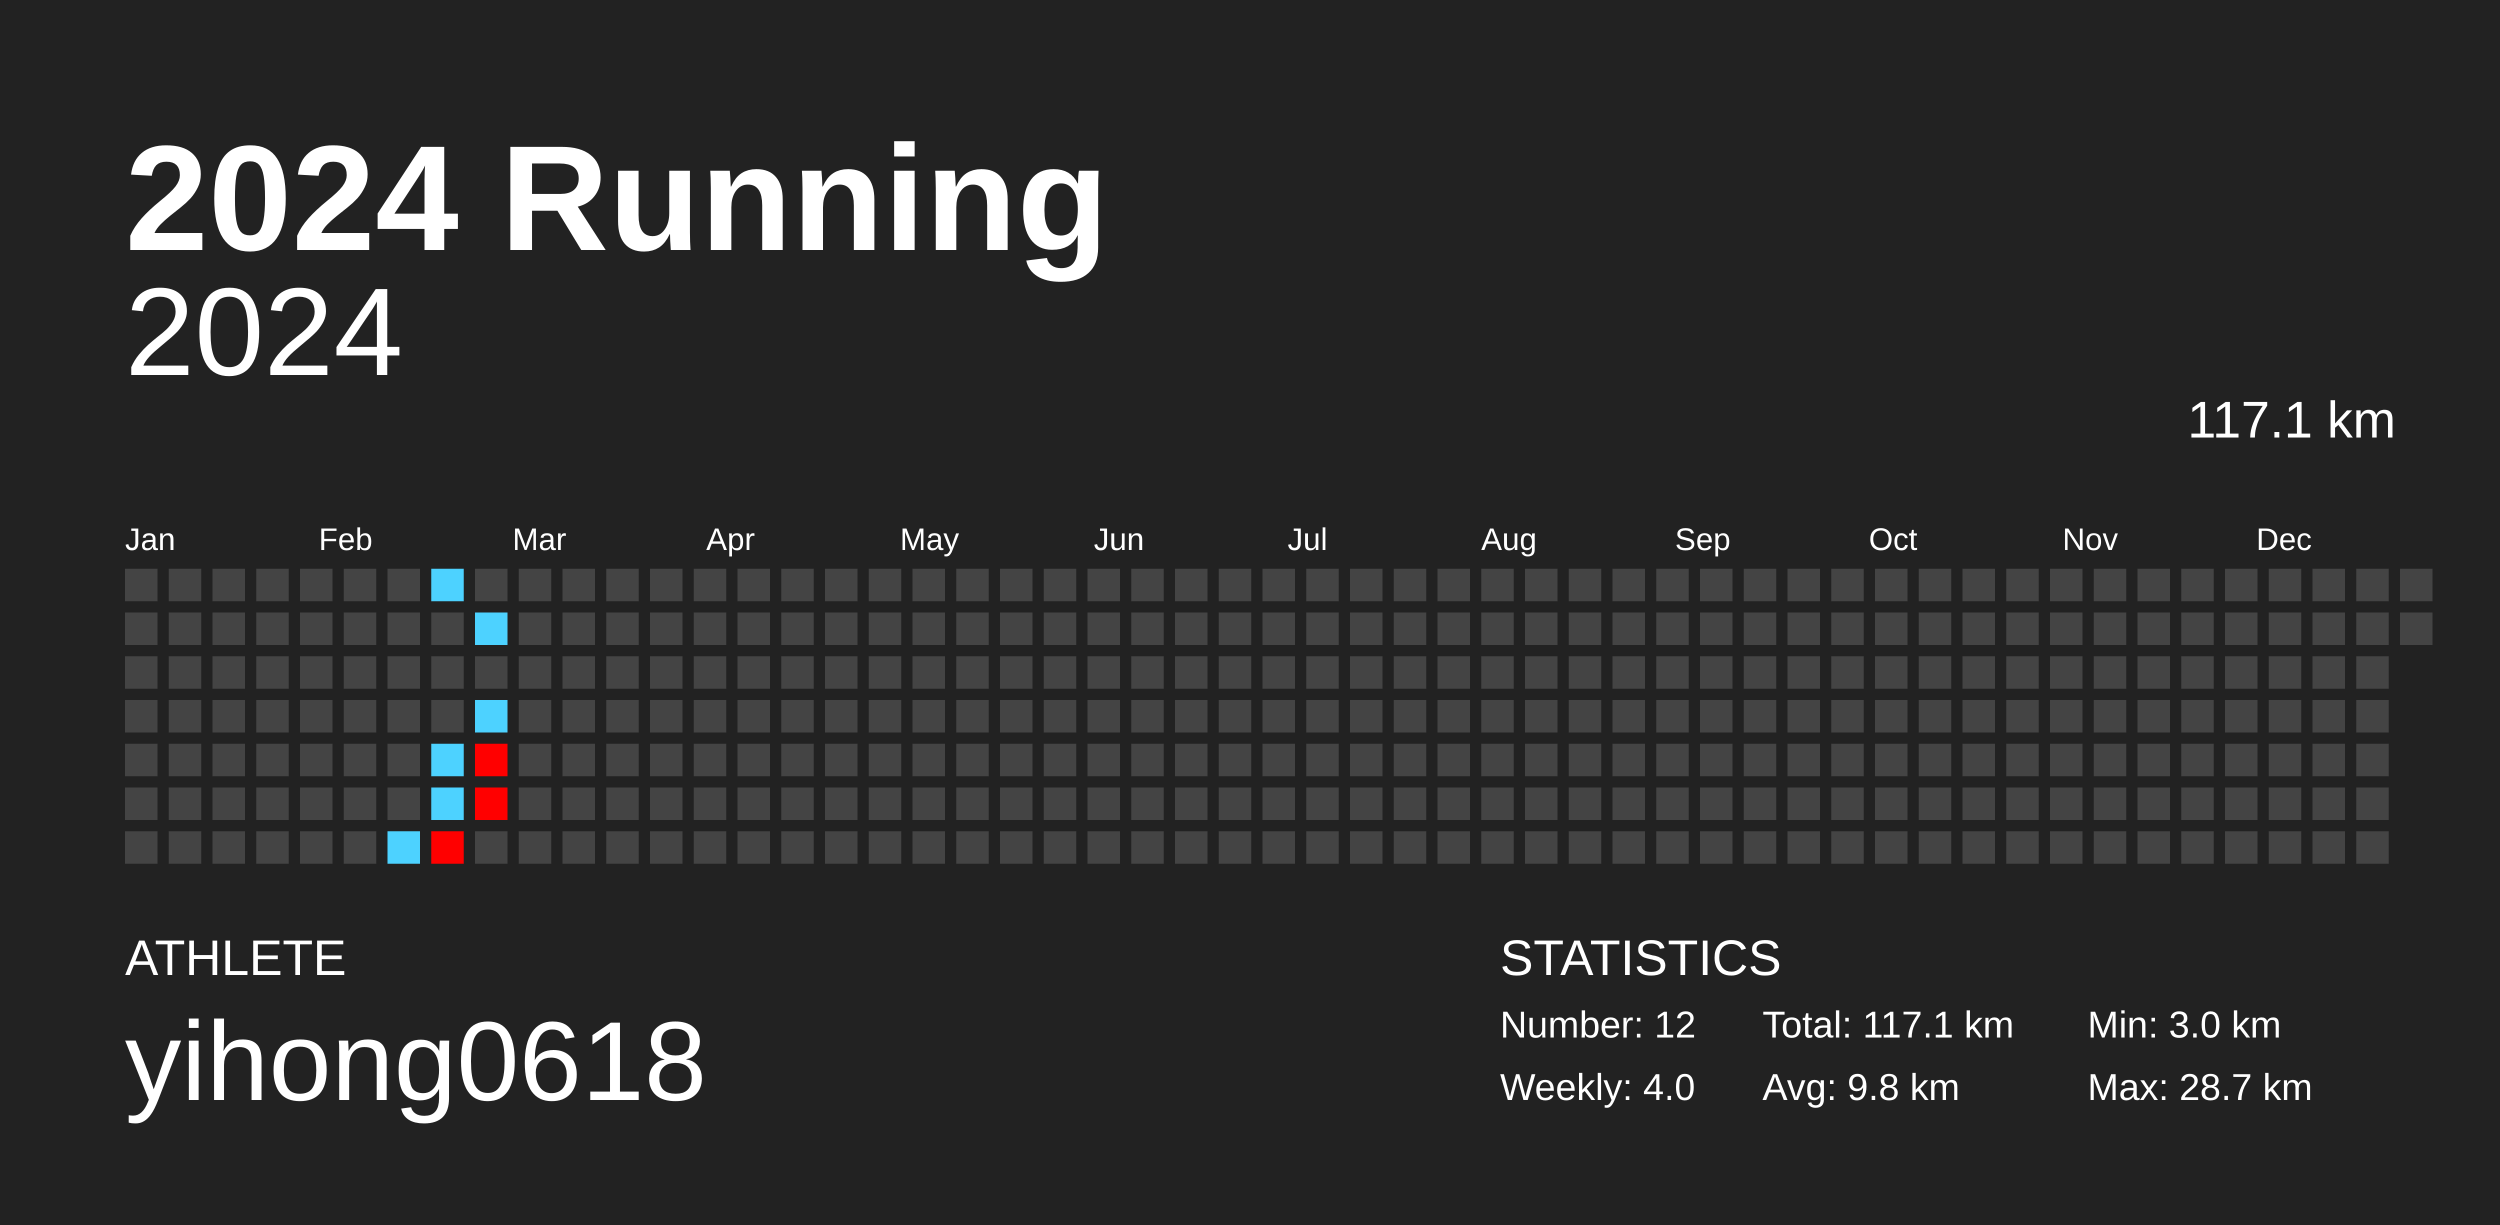
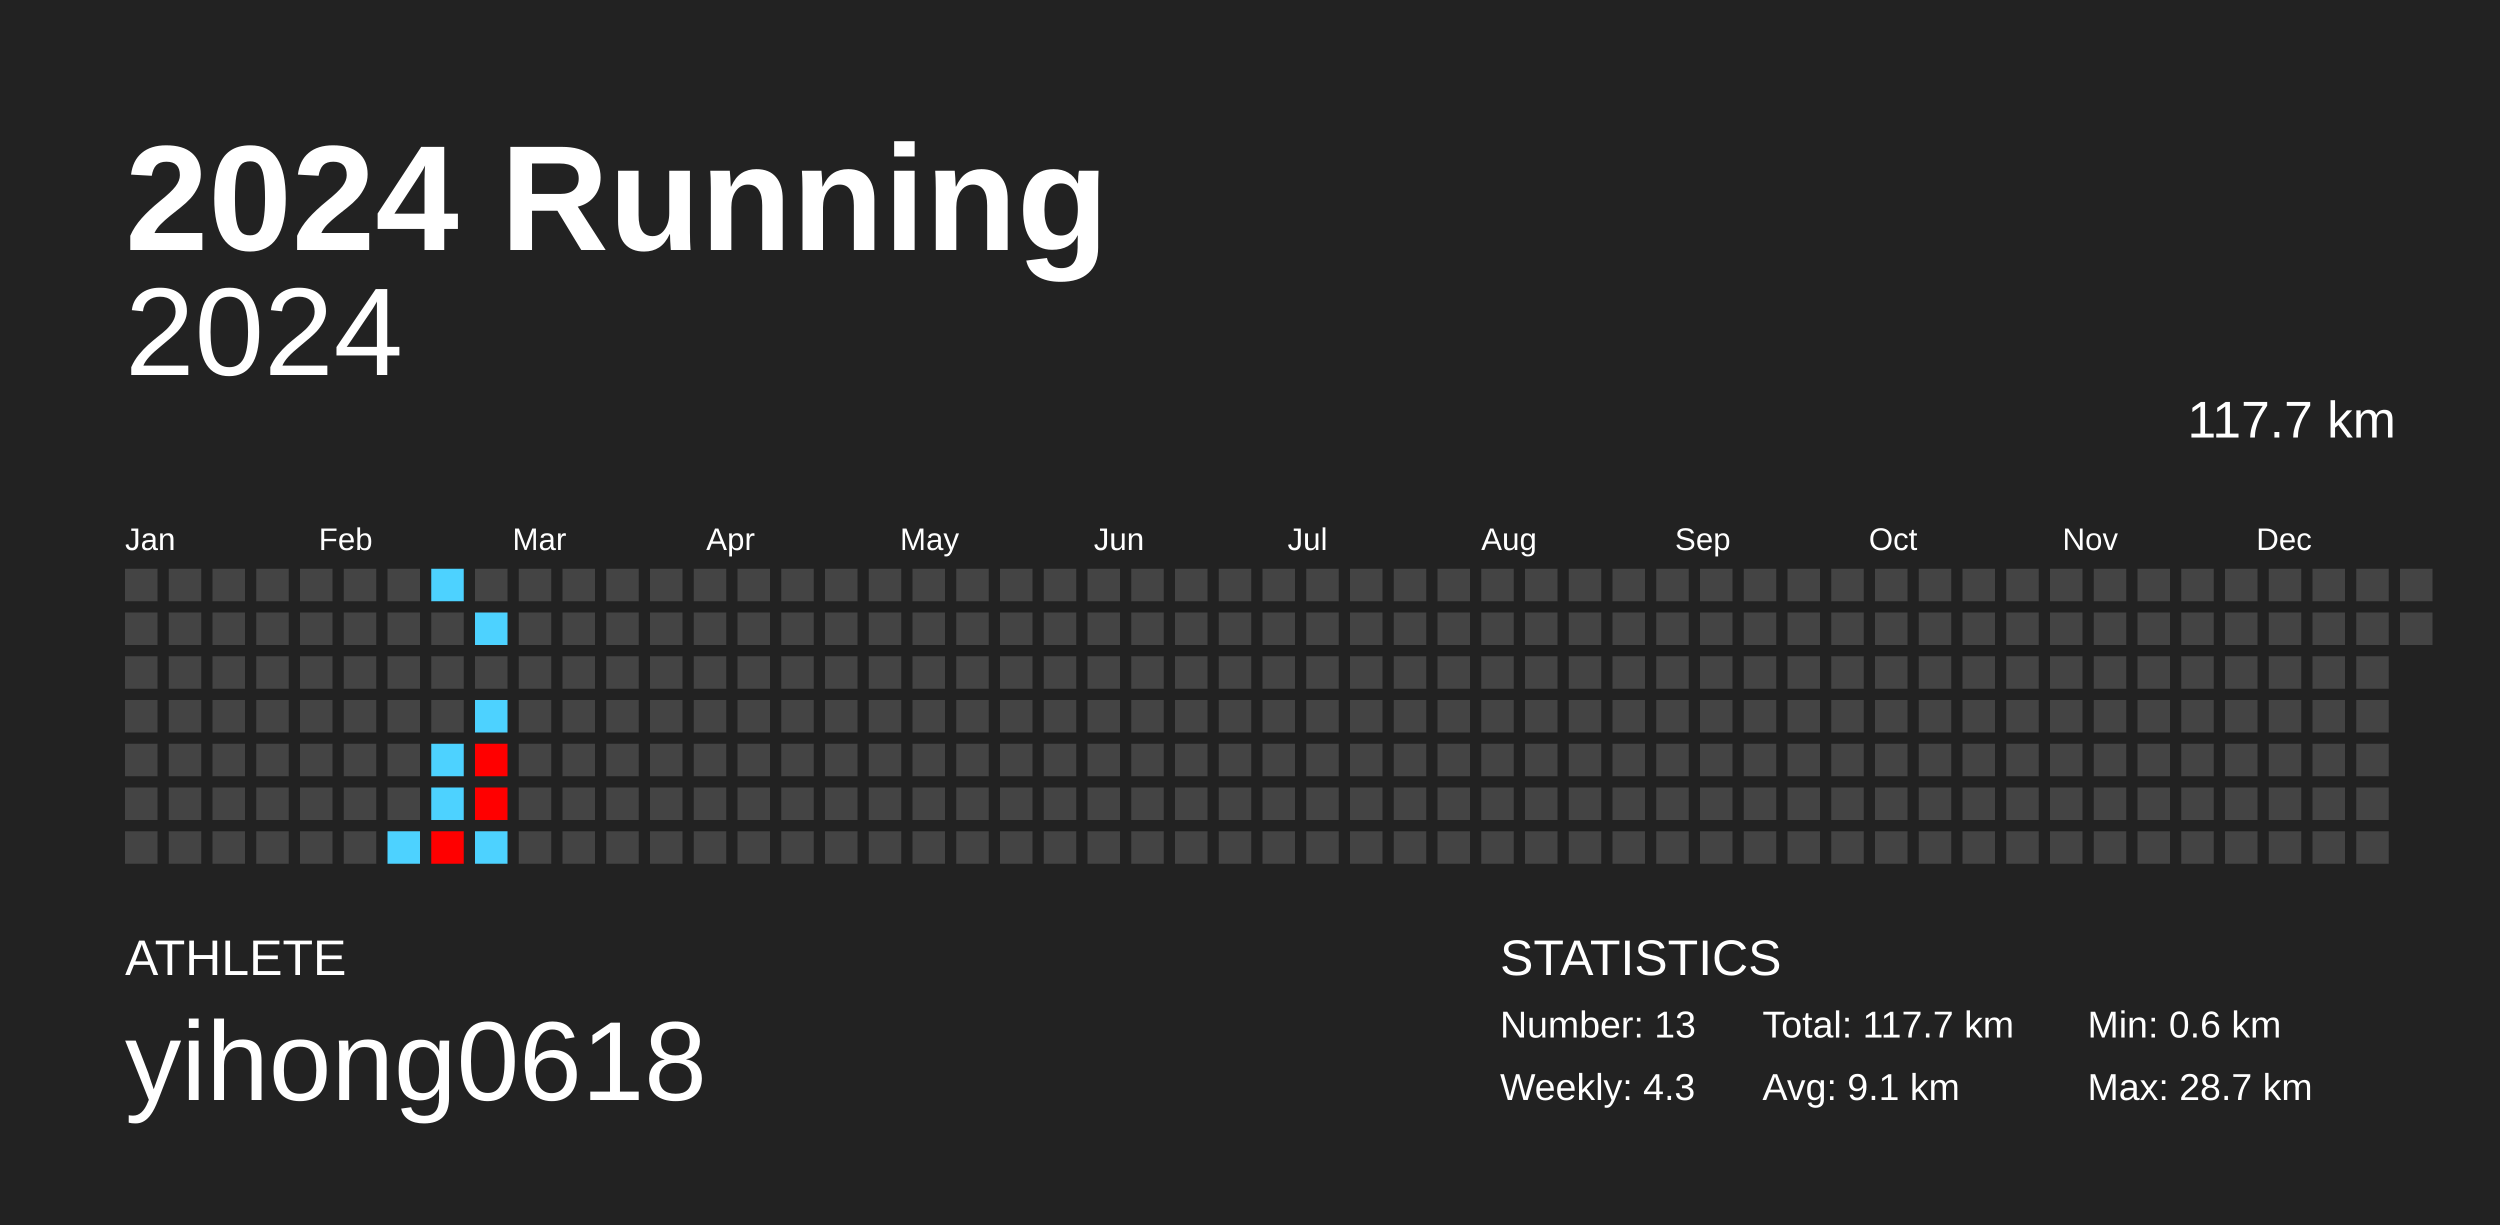
<svg xmlns="http://www.w3.org/2000/svg" baseProfile="full" height="98mm" version="1.1" viewBox="0,0,200,98" width="200mm">
  <defs />
  <rect fill="#222222" height="98" width="200" x="0" y="0" />
  <text fill="#FFFFFF" style="font-size:12px; font-family:Arial; font-weight:bold;" x="10" y="20">2024 Running</text>
  <text fill="#FFFFFF" style="font-size:4px; font-family:Arial" x="10" y="78">ATHLETE</text>
  <text fill="#FFFFFF" style="font-size:9px; font-family:Arial" x="10" y="88">yihong0618</text>
  <text fill="#FFFFFF" style="font-size:4px; font-family:Arial" x="120" y="78">STATISTICS</text>
-   <text fill="#FFFFFF" style="font-size:3px; font-family:Arial" x="120" y="83">Number: 12</text>
-   <text fill="#FFFFFF" style="font-size:3px; font-family:Arial" x="120" y="88">Weekly: 4.0</text>
-   <text fill="#FFFFFF" style="font-size:3px; font-family:Arial" x="141" y="83">Total: 117.1 km</text>
-   <text fill="#FFFFFF" style="font-size:3px; font-family:Arial" x="141" y="88">Avg: 9.8 km</text>
-   <text fill="#FFFFFF" style="font-size:3px; font-family:Arial" x="167" y="83">Min: 3.0 km</text>
+   <text fill="#FFFFFF" style="font-size:3px; font-family:Arial" x="120" y="83">Number: 13</text>
+   <text fill="#FFFFFF" style="font-size:3px; font-family:Arial" x="120" y="88">Weekly: 4.3</text>
+   <text fill="#FFFFFF" style="font-size:3px; font-family:Arial" x="141" y="83">Total: 117.7 km</text>
+   <text fill="#FFFFFF" style="font-size:3px; font-family:Arial" x="141" y="88">Avg: 9.1 km</text>
+   <text fill="#FFFFFF" style="font-size:3px; font-family:Arial" x="167" y="83">Min: 0.6 km</text>
  <text fill="#FFFFFF" style="font-size:3px; font-family:Arial" x="167" y="88">Max: 28.7 km</text>
  <text alignment-baseline="hanging" fill="#FFFFFF" style="font-size:10.0px; font-family:Arial;" x="10" y="30">2024</text>
-   <text alignment-baseline="hanging" fill="#FFFFFF" style="font-size:4.125px; font-family:Arial;" x="175" y="35">117.1 km</text>
+   <text alignment-baseline="hanging" fill="#FFFFFF" style="font-size:4.125px; font-family:Arial;" x="175" y="35">117.7 km</text>
  <text fill="#FFFFFF" style="font-size:2.5px; font-family:Arial" x="10.0" y="44">Jan</text>
  <text fill="#FFFFFF" style="font-size:2.5px; font-family:Arial" x="25.5" y="44">Feb</text>
  <text fill="#FFFFFF" style="font-size:2.5px; font-family:Arial" x="41.0" y="44">Mar</text>
  <text fill="#FFFFFF" style="font-size:2.5px; font-family:Arial" x="56.5" y="44">Apr</text>
  <text fill="#FFFFFF" style="font-size:2.5px; font-family:Arial" x="72.0" y="44">May</text>
  <text fill="#FFFFFF" style="font-size:2.5px; font-family:Arial" x="87.5" y="44">Jun</text>
  <text fill="#FFFFFF" style="font-size:2.5px; font-family:Arial" x="103.0" y="44">Jul</text>
  <text fill="#FFFFFF" style="font-size:2.5px; font-family:Arial" x="118.5" y="44">Aug</text>
  <text fill="#FFFFFF" style="font-size:2.5px; font-family:Arial" x="134.0" y="44">Sep</text>
  <text fill="#FFFFFF" style="font-size:2.5px; font-family:Arial" x="149.5" y="44">Oct</text>
  <text fill="#FFFFFF" style="font-size:2.5px; font-family:Arial" x="165.0" y="44">Nov</text>
  <text fill="#FFFFFF" style="font-size:2.5px; font-family:Arial" x="180.5" y="44">Dec</text>
  <rect fill="#444444" height="2.6" width="2.6" x="10.0" y="45.5" />
  <rect fill="#444444" height="2.6" width="2.6" x="10.0" y="49.0" />
  <rect fill="#444444" height="2.6" width="2.6" x="10.0" y="52.5" />
  <rect fill="#444444" height="2.6" width="2.6" x="10.0" y="56.0" />
  <rect fill="#444444" height="2.6" width="2.6" x="10.0" y="59.5" />
  <rect fill="#444444" height="2.6" width="2.6" x="10.0" y="63.0" />
  <rect fill="#444444" height="2.6" width="2.6" x="10.0" y="66.5" />
  <rect fill="#444444" height="2.6" width="2.6" x="13.5" y="45.5" />
  <rect fill="#444444" height="2.6" width="2.6" x="13.5" y="49.0" />
  <rect fill="#444444" height="2.6" width="2.6" x="13.5" y="52.5" />
  <rect fill="#444444" height="2.6" width="2.6" x="13.5" y="56.0" />
  <rect fill="#444444" height="2.6" width="2.6" x="13.5" y="59.5" />
  <rect fill="#444444" height="2.6" width="2.6" x="13.5" y="63.0" />
  <rect fill="#444444" height="2.6" width="2.6" x="13.5" y="66.5" />
  <rect fill="#444444" height="2.6" width="2.6" x="17.0" y="45.5" />
  <rect fill="#444444" height="2.6" width="2.6" x="17.0" y="49.0" />
  <rect fill="#444444" height="2.6" width="2.6" x="17.0" y="52.5" />
  <rect fill="#444444" height="2.6" width="2.6" x="17.0" y="56.0" />
  <rect fill="#444444" height="2.6" width="2.6" x="17.0" y="59.5" />
  <rect fill="#444444" height="2.6" width="2.6" x="17.0" y="63.0" />
  <rect fill="#444444" height="2.6" width="2.6" x="17.0" y="66.5" />
  <rect fill="#444444" height="2.6" width="2.6" x="20.5" y="45.5" />
  <rect fill="#444444" height="2.6" width="2.6" x="20.5" y="49.0" />
  <rect fill="#444444" height="2.6" width="2.6" x="20.5" y="52.5" />
  <rect fill="#444444" height="2.6" width="2.6" x="20.5" y="56.0" />
  <rect fill="#444444" height="2.6" width="2.6" x="20.5" y="59.5" />
  <rect fill="#444444" height="2.6" width="2.6" x="20.5" y="63.0" />
  <rect fill="#444444" height="2.6" width="2.6" x="20.5" y="66.5" />
  <rect fill="#444444" height="2.6" width="2.6" x="24.0" y="45.5" />
  <rect fill="#444444" height="2.6" width="2.6" x="24.0" y="49.0" />
  <rect fill="#444444" height="2.6" width="2.6" x="24.0" y="52.5" />
  <rect fill="#444444" height="2.6" width="2.6" x="24.0" y="56.0" />
  <rect fill="#444444" height="2.6" width="2.6" x="24.0" y="59.5" />
  <rect fill="#444444" height="2.6" width="2.6" x="24.0" y="63.0" />
  <rect fill="#444444" height="2.6" width="2.6" x="24.0" y="66.5" />
  <rect fill="#444444" height="2.6" width="2.6" x="27.5" y="45.5" />
  <rect fill="#444444" height="2.6" width="2.6" x="27.5" y="49.0" />
  <rect fill="#444444" height="2.6" width="2.6" x="27.5" y="52.5" />
  <rect fill="#444444" height="2.6" width="2.6" x="27.5" y="56.0" />
  <rect fill="#444444" height="2.6" width="2.6" x="27.5" y="59.5" />
  <rect fill="#444444" height="2.6" width="2.6" x="27.5" y="63.0" />
  <rect fill="#444444" height="2.6" width="2.6" x="27.5" y="66.5" />
  <rect fill="#444444" height="2.6" width="2.6" x="31.0" y="45.5" />
  <rect fill="#444444" height="2.6" width="2.6" x="31.0" y="49.0" />
  <rect fill="#444444" height="2.6" width="2.6" x="31.0" y="52.5" />
  <rect fill="#444444" height="2.6" width="2.6" x="31.0" y="56.0" />
  <rect fill="#444444" height="2.6" width="2.6" x="31.0" y="59.5" />
  <rect fill="#444444" height="2.6" width="2.6" x="31.0" y="63.0" />
  <rect fill="#4dd2ff" height="2.6" width="2.6" x="31.0" y="66.5" />
  <rect fill="#4dd2ff" height="2.6" width="2.6" x="34.5" y="45.5" />
  <rect fill="#444444" height="2.6" width="2.6" x="34.5" y="49.0" />
  <rect fill="#444444" height="2.6" width="2.6" x="34.5" y="52.5" />
  <rect fill="#444444" height="2.6" width="2.6" x="34.5" y="56.0" />
  <rect fill="#4dd2ff" height="2.6" width="2.6" x="34.5" y="59.5" />
  <rect fill="#4dd2ff" height="2.6" width="2.6" x="34.5" y="63.0" />
  <rect fill="red" height="2.6" width="2.6" x="34.5" y="66.5" />
  <rect fill="#444444" height="2.6" width="2.6" x="38.0" y="45.5" />
  <rect fill="#4dd2ff" height="2.6" width="2.6" x="38.0" y="49.0" />
  <rect fill="#444444" height="2.6" width="2.6" x="38.0" y="52.5" />
  <rect fill="#4dd2ff" height="2.6" width="2.6" x="38.0" y="56.0" />
  <rect fill="red" height="2.6" width="2.6" x="38.0" y="59.5" />
  <rect fill="red" height="2.6" width="2.6" x="38.0" y="63.0" />
-   <rect fill="#444444" height="2.6" width="2.6" x="38.0" y="66.5" />
+   <rect fill="#4dd2ff" height="2.6" width="2.6" x="38.0" y="66.5" />
  <rect fill="#444444" height="2.6" width="2.6" x="41.5" y="45.5" />
  <rect fill="#444444" height="2.6" width="2.6" x="41.5" y="49.0" />
  <rect fill="#444444" height="2.6" width="2.6" x="41.5" y="52.5" />
  <rect fill="#444444" height="2.6" width="2.6" x="41.5" y="56.0" />
  <rect fill="#444444" height="2.6" width="2.6" x="41.5" y="59.5" />
  <rect fill="#444444" height="2.6" width="2.6" x="41.5" y="63.0" />
  <rect fill="#444444" height="2.6" width="2.6" x="41.5" y="66.5" />
  <rect fill="#444444" height="2.6" width="2.6" x="45.0" y="45.5" />
  <rect fill="#444444" height="2.6" width="2.6" x="45.0" y="49.0" />
  <rect fill="#444444" height="2.6" width="2.6" x="45.0" y="52.5" />
  <rect fill="#444444" height="2.6" width="2.6" x="45.0" y="56.0" />
  <rect fill="#444444" height="2.6" width="2.6" x="45.0" y="59.5" />
  <rect fill="#444444" height="2.6" width="2.6" x="45.0" y="63.0" />
  <rect fill="#444444" height="2.6" width="2.6" x="45.0" y="66.5" />
  <rect fill="#444444" height="2.6" width="2.6" x="48.5" y="45.5" />
  <rect fill="#444444" height="2.6" width="2.6" x="48.5" y="49.0" />
  <rect fill="#444444" height="2.6" width="2.6" x="48.5" y="52.5" />
  <rect fill="#444444" height="2.6" width="2.6" x="48.5" y="56.0" />
  <rect fill="#444444" height="2.6" width="2.6" x="48.5" y="59.5" />
  <rect fill="#444444" height="2.6" width="2.6" x="48.5" y="63.0" />
  <rect fill="#444444" height="2.6" width="2.6" x="48.5" y="66.5" />
  <rect fill="#444444" height="2.6" width="2.6" x="52.0" y="45.5" />
  <rect fill="#444444" height="2.6" width="2.6" x="52.0" y="49.0" />
  <rect fill="#444444" height="2.6" width="2.6" x="52.0" y="52.5" />
  <rect fill="#444444" height="2.6" width="2.6" x="52.0" y="56.0" />
  <rect fill="#444444" height="2.6" width="2.6" x="52.0" y="59.5" />
  <rect fill="#444444" height="2.6" width="2.6" x="52.0" y="63.0" />
  <rect fill="#444444" height="2.6" width="2.6" x="52.0" y="66.5" />
  <rect fill="#444444" height="2.6" width="2.6" x="55.5" y="45.5" />
  <rect fill="#444444" height="2.6" width="2.6" x="55.5" y="49.0" />
  <rect fill="#444444" height="2.6" width="2.6" x="55.5" y="52.5" />
  <rect fill="#444444" height="2.6" width="2.6" x="55.5" y="56.0" />
  <rect fill="#444444" height="2.6" width="2.6" x="55.5" y="59.5" />
  <rect fill="#444444" height="2.6" width="2.6" x="55.5" y="63.0" />
  <rect fill="#444444" height="2.6" width="2.6" x="55.5" y="66.5" />
  <rect fill="#444444" height="2.6" width="2.6" x="59.0" y="45.5" />
  <rect fill="#444444" height="2.6" width="2.6" x="59.0" y="49.0" />
  <rect fill="#444444" height="2.6" width="2.6" x="59.0" y="52.5" />
  <rect fill="#444444" height="2.6" width="2.6" x="59.0" y="56.0" />
  <rect fill="#444444" height="2.6" width="2.6" x="59.0" y="59.5" />
  <rect fill="#444444" height="2.6" width="2.6" x="59.0" y="63.0" />
  <rect fill="#444444" height="2.6" width="2.6" x="59.0" y="66.5" />
  <rect fill="#444444" height="2.6" width="2.6" x="62.5" y="45.5" />
  <rect fill="#444444" height="2.6" width="2.6" x="62.5" y="49.0" />
  <rect fill="#444444" height="2.6" width="2.6" x="62.5" y="52.5" />
  <rect fill="#444444" height="2.6" width="2.6" x="62.5" y="56.0" />
  <rect fill="#444444" height="2.6" width="2.6" x="62.5" y="59.5" />
  <rect fill="#444444" height="2.6" width="2.6" x="62.5" y="63.0" />
  <rect fill="#444444" height="2.6" width="2.6" x="62.5" y="66.5" />
  <rect fill="#444444" height="2.6" width="2.6" x="66.0" y="45.5" />
  <rect fill="#444444" height="2.6" width="2.6" x="66.0" y="49.0" />
  <rect fill="#444444" height="2.6" width="2.6" x="66.0" y="52.5" />
  <rect fill="#444444" height="2.6" width="2.6" x="66.0" y="56.0" />
  <rect fill="#444444" height="2.6" width="2.6" x="66.0" y="59.5" />
  <rect fill="#444444" height="2.6" width="2.6" x="66.0" y="63.0" />
  <rect fill="#444444" height="2.6" width="2.6" x="66.0" y="66.5" />
  <rect fill="#444444" height="2.6" width="2.6" x="69.5" y="45.5" />
  <rect fill="#444444" height="2.6" width="2.6" x="69.5" y="49.0" />
  <rect fill="#444444" height="2.6" width="2.6" x="69.5" y="52.5" />
  <rect fill="#444444" height="2.6" width="2.6" x="69.5" y="56.0" />
  <rect fill="#444444" height="2.6" width="2.6" x="69.5" y="59.5" />
  <rect fill="#444444" height="2.6" width="2.6" x="69.5" y="63.0" />
  <rect fill="#444444" height="2.6" width="2.6" x="69.5" y="66.5" />
  <rect fill="#444444" height="2.6" width="2.6" x="73.0" y="45.5" />
  <rect fill="#444444" height="2.6" width="2.6" x="73.0" y="49.0" />
  <rect fill="#444444" height="2.6" width="2.6" x="73.0" y="52.5" />
  <rect fill="#444444" height="2.6" width="2.6" x="73.0" y="56.0" />
  <rect fill="#444444" height="2.6" width="2.6" x="73.0" y="59.5" />
  <rect fill="#444444" height="2.6" width="2.6" x="73.0" y="63.0" />
  <rect fill="#444444" height="2.6" width="2.6" x="73.0" y="66.5" />
  <rect fill="#444444" height="2.6" width="2.6" x="76.5" y="45.5" />
  <rect fill="#444444" height="2.6" width="2.6" x="76.5" y="49.0" />
  <rect fill="#444444" height="2.6" width="2.6" x="76.5" y="52.5" />
  <rect fill="#444444" height="2.6" width="2.6" x="76.5" y="56.0" />
  <rect fill="#444444" height="2.6" width="2.6" x="76.5" y="59.5" />
  <rect fill="#444444" height="2.6" width="2.6" x="76.5" y="63.0" />
  <rect fill="#444444" height="2.6" width="2.6" x="76.5" y="66.5" />
  <rect fill="#444444" height="2.6" width="2.6" x="80.0" y="45.5" />
  <rect fill="#444444" height="2.6" width="2.6" x="80.0" y="49.0" />
  <rect fill="#444444" height="2.6" width="2.6" x="80.0" y="52.5" />
  <rect fill="#444444" height="2.6" width="2.6" x="80.0" y="56.0" />
  <rect fill="#444444" height="2.6" width="2.6" x="80.0" y="59.5" />
  <rect fill="#444444" height="2.6" width="2.6" x="80.0" y="63.0" />
  <rect fill="#444444" height="2.6" width="2.6" x="80.0" y="66.5" />
  <rect fill="#444444" height="2.6" width="2.6" x="83.5" y="45.5" />
  <rect fill="#444444" height="2.6" width="2.6" x="83.5" y="49.0" />
  <rect fill="#444444" height="2.6" width="2.6" x="83.5" y="52.5" />
  <rect fill="#444444" height="2.6" width="2.6" x="83.5" y="56.0" />
  <rect fill="#444444" height="2.6" width="2.6" x="83.5" y="59.5" />
  <rect fill="#444444" height="2.6" width="2.6" x="83.5" y="63.0" />
  <rect fill="#444444" height="2.6" width="2.6" x="83.5" y="66.5" />
  <rect fill="#444444" height="2.6" width="2.6" x="87.0" y="45.5" />
  <rect fill="#444444" height="2.6" width="2.6" x="87.0" y="49.0" />
  <rect fill="#444444" height="2.6" width="2.6" x="87.0" y="52.5" />
  <rect fill="#444444" height="2.6" width="2.6" x="87.0" y="56.0" />
  <rect fill="#444444" height="2.6" width="2.6" x="87.0" y="59.5" />
  <rect fill="#444444" height="2.6" width="2.6" x="87.0" y="63.0" />
  <rect fill="#444444" height="2.6" width="2.6" x="87.0" y="66.5" />
  <rect fill="#444444" height="2.6" width="2.6" x="90.5" y="45.5" />
  <rect fill="#444444" height="2.6" width="2.6" x="90.5" y="49.0" />
  <rect fill="#444444" height="2.6" width="2.6" x="90.5" y="52.5" />
  <rect fill="#444444" height="2.6" width="2.6" x="90.5" y="56.0" />
  <rect fill="#444444" height="2.6" width="2.6" x="90.5" y="59.5" />
  <rect fill="#444444" height="2.6" width="2.6" x="90.5" y="63.0" />
  <rect fill="#444444" height="2.6" width="2.6" x="90.5" y="66.5" />
  <rect fill="#444444" height="2.6" width="2.6" x="94.0" y="45.5" />
  <rect fill="#444444" height="2.6" width="2.6" x="94.0" y="49.0" />
  <rect fill="#444444" height="2.6" width="2.6" x="94.0" y="52.5" />
  <rect fill="#444444" height="2.6" width="2.6" x="94.0" y="56.0" />
  <rect fill="#444444" height="2.6" width="2.6" x="94.0" y="59.5" />
  <rect fill="#444444" height="2.6" width="2.6" x="94.0" y="63.0" />
  <rect fill="#444444" height="2.6" width="2.6" x="94.0" y="66.5" />
  <rect fill="#444444" height="2.6" width="2.6" x="97.5" y="45.5" />
  <rect fill="#444444" height="2.6" width="2.6" x="97.5" y="49.0" />
  <rect fill="#444444" height="2.6" width="2.6" x="97.5" y="52.5" />
  <rect fill="#444444" height="2.6" width="2.6" x="97.5" y="56.0" />
  <rect fill="#444444" height="2.6" width="2.6" x="97.5" y="59.5" />
  <rect fill="#444444" height="2.6" width="2.6" x="97.5" y="63.0" />
  <rect fill="#444444" height="2.6" width="2.6" x="97.5" y="66.5" />
  <rect fill="#444444" height="2.6" width="2.6" x="101.0" y="45.5" />
  <rect fill="#444444" height="2.6" width="2.6" x="101.0" y="49.0" />
  <rect fill="#444444" height="2.6" width="2.6" x="101.0" y="52.5" />
  <rect fill="#444444" height="2.6" width="2.6" x="101.0" y="56.0" />
  <rect fill="#444444" height="2.6" width="2.6" x="101.0" y="59.5" />
  <rect fill="#444444" height="2.6" width="2.6" x="101.0" y="63.0" />
  <rect fill="#444444" height="2.6" width="2.6" x="101.0" y="66.5" />
  <rect fill="#444444" height="2.6" width="2.6" x="104.5" y="45.5" />
  <rect fill="#444444" height="2.6" width="2.6" x="104.5" y="49.0" />
  <rect fill="#444444" height="2.6" width="2.6" x="104.5" y="52.5" />
  <rect fill="#444444" height="2.6" width="2.6" x="104.5" y="56.0" />
  <rect fill="#444444" height="2.6" width="2.6" x="104.5" y="59.5" />
  <rect fill="#444444" height="2.6" width="2.6" x="104.5" y="63.0" />
  <rect fill="#444444" height="2.6" width="2.6" x="104.5" y="66.5" />
  <rect fill="#444444" height="2.6" width="2.6" x="108.0" y="45.5" />
  <rect fill="#444444" height="2.6" width="2.6" x="108.0" y="49.0" />
  <rect fill="#444444" height="2.6" width="2.6" x="108.0" y="52.5" />
  <rect fill="#444444" height="2.6" width="2.6" x="108.0" y="56.0" />
  <rect fill="#444444" height="2.6" width="2.6" x="108.0" y="59.5" />
  <rect fill="#444444" height="2.6" width="2.6" x="108.0" y="63.0" />
  <rect fill="#444444" height="2.6" width="2.6" x="108.0" y="66.5" />
  <rect fill="#444444" height="2.6" width="2.6" x="111.5" y="45.5" />
  <rect fill="#444444" height="2.6" width="2.6" x="111.5" y="49.0" />
  <rect fill="#444444" height="2.6" width="2.6" x="111.5" y="52.5" />
  <rect fill="#444444" height="2.6" width="2.6" x="111.5" y="56.0" />
  <rect fill="#444444" height="2.6" width="2.6" x="111.5" y="59.5" />
  <rect fill="#444444" height="2.6" width="2.6" x="111.5" y="63.0" />
  <rect fill="#444444" height="2.6" width="2.6" x="111.5" y="66.5" />
  <rect fill="#444444" height="2.6" width="2.6" x="115.0" y="45.5" />
  <rect fill="#444444" height="2.6" width="2.6" x="115.0" y="49.0" />
  <rect fill="#444444" height="2.6" width="2.6" x="115.0" y="52.5" />
  <rect fill="#444444" height="2.6" width="2.6" x="115.0" y="56.0" />
  <rect fill="#444444" height="2.6" width="2.6" x="115.0" y="59.5" />
  <rect fill="#444444" height="2.6" width="2.6" x="115.0" y="63.0" />
  <rect fill="#444444" height="2.6" width="2.6" x="115.0" y="66.5" />
  <rect fill="#444444" height="2.6" width="2.6" x="118.5" y="45.5" />
  <rect fill="#444444" height="2.6" width="2.6" x="118.5" y="49.0" />
  <rect fill="#444444" height="2.6" width="2.6" x="118.5" y="52.5" />
  <rect fill="#444444" height="2.6" width="2.6" x="118.5" y="56.0" />
  <rect fill="#444444" height="2.6" width="2.6" x="118.5" y="59.5" />
  <rect fill="#444444" height="2.6" width="2.6" x="118.5" y="63.0" />
  <rect fill="#444444" height="2.6" width="2.6" x="118.5" y="66.5" />
  <rect fill="#444444" height="2.6" width="2.6" x="122.0" y="45.5" />
  <rect fill="#444444" height="2.6" width="2.6" x="122.0" y="49.0" />
  <rect fill="#444444" height="2.6" width="2.6" x="122.0" y="52.5" />
  <rect fill="#444444" height="2.6" width="2.6" x="122.0" y="56.0" />
  <rect fill="#444444" height="2.6" width="2.6" x="122.0" y="59.5" />
  <rect fill="#444444" height="2.6" width="2.6" x="122.0" y="63.0" />
  <rect fill="#444444" height="2.6" width="2.6" x="122.0" y="66.5" />
  <rect fill="#444444" height="2.6" width="2.6" x="125.5" y="45.5" />
  <rect fill="#444444" height="2.6" width="2.6" x="125.5" y="49.0" />
  <rect fill="#444444" height="2.6" width="2.6" x="125.5" y="52.5" />
  <rect fill="#444444" height="2.6" width="2.6" x="125.5" y="56.0" />
  <rect fill="#444444" height="2.6" width="2.6" x="125.5" y="59.5" />
  <rect fill="#444444" height="2.6" width="2.6" x="125.5" y="63.0" />
  <rect fill="#444444" height="2.6" width="2.6" x="125.5" y="66.5" />
  <rect fill="#444444" height="2.6" width="2.6" x="129.0" y="45.5" />
  <rect fill="#444444" height="2.6" width="2.6" x="129.0" y="49.0" />
  <rect fill="#444444" height="2.6" width="2.6" x="129.0" y="52.5" />
  <rect fill="#444444" height="2.6" width="2.6" x="129.0" y="56.0" />
  <rect fill="#444444" height="2.6" width="2.6" x="129.0" y="59.5" />
  <rect fill="#444444" height="2.6" width="2.6" x="129.0" y="63.0" />
  <rect fill="#444444" height="2.6" width="2.6" x="129.0" y="66.5" />
  <rect fill="#444444" height="2.6" width="2.6" x="132.5" y="45.5" />
  <rect fill="#444444" height="2.6" width="2.6" x="132.5" y="49.0" />
  <rect fill="#444444" height="2.6" width="2.6" x="132.5" y="52.5" />
  <rect fill="#444444" height="2.6" width="2.6" x="132.5" y="56.0" />
  <rect fill="#444444" height="2.6" width="2.6" x="132.5" y="59.5" />
  <rect fill="#444444" height="2.6" width="2.6" x="132.5" y="63.0" />
  <rect fill="#444444" height="2.6" width="2.6" x="132.5" y="66.5" />
  <rect fill="#444444" height="2.6" width="2.6" x="136.0" y="45.5" />
  <rect fill="#444444" height="2.6" width="2.6" x="136.0" y="49.0" />
  <rect fill="#444444" height="2.6" width="2.6" x="136.0" y="52.5" />
  <rect fill="#444444" height="2.6" width="2.6" x="136.0" y="56.0" />
  <rect fill="#444444" height="2.6" width="2.6" x="136.0" y="59.5" />
  <rect fill="#444444" height="2.6" width="2.6" x="136.0" y="63.0" />
  <rect fill="#444444" height="2.6" width="2.6" x="136.0" y="66.5" />
  <rect fill="#444444" height="2.6" width="2.6" x="139.5" y="45.5" />
  <rect fill="#444444" height="2.6" width="2.6" x="139.5" y="49.0" />
  <rect fill="#444444" height="2.6" width="2.6" x="139.5" y="52.5" />
  <rect fill="#444444" height="2.6" width="2.6" x="139.5" y="56.0" />
  <rect fill="#444444" height="2.6" width="2.6" x="139.5" y="59.5" />
  <rect fill="#444444" height="2.6" width="2.6" x="139.5" y="63.0" />
  <rect fill="#444444" height="2.6" width="2.6" x="139.5" y="66.5" />
  <rect fill="#444444" height="2.6" width="2.6" x="143.0" y="45.5" />
  <rect fill="#444444" height="2.6" width="2.6" x="143.0" y="49.0" />
  <rect fill="#444444" height="2.6" width="2.6" x="143.0" y="52.5" />
  <rect fill="#444444" height="2.6" width="2.6" x="143.0" y="56.0" />
  <rect fill="#444444" height="2.6" width="2.6" x="143.0" y="59.5" />
  <rect fill="#444444" height="2.6" width="2.6" x="143.0" y="63.0" />
  <rect fill="#444444" height="2.6" width="2.6" x="143.0" y="66.5" />
  <rect fill="#444444" height="2.6" width="2.6" x="146.5" y="45.5" />
  <rect fill="#444444" height="2.6" width="2.6" x="146.5" y="49.0" />
  <rect fill="#444444" height="2.6" width="2.6" x="146.5" y="52.5" />
  <rect fill="#444444" height="2.6" width="2.6" x="146.5" y="56.0" />
  <rect fill="#444444" height="2.6" width="2.6" x="146.5" y="59.5" />
  <rect fill="#444444" height="2.6" width="2.6" x="146.5" y="63.0" />
  <rect fill="#444444" height="2.6" width="2.6" x="146.5" y="66.5" />
  <rect fill="#444444" height="2.6" width="2.6" x="150.0" y="45.5" />
  <rect fill="#444444" height="2.6" width="2.6" x="150.0" y="49.0" />
  <rect fill="#444444" height="2.6" width="2.6" x="150.0" y="52.5" />
  <rect fill="#444444" height="2.6" width="2.6" x="150.0" y="56.0" />
  <rect fill="#444444" height="2.6" width="2.6" x="150.0" y="59.5" />
  <rect fill="#444444" height="2.6" width="2.6" x="150.0" y="63.0" />
  <rect fill="#444444" height="2.6" width="2.6" x="150.0" y="66.5" />
  <rect fill="#444444" height="2.6" width="2.6" x="153.5" y="45.5" />
  <rect fill="#444444" height="2.6" width="2.6" x="153.5" y="49.0" />
  <rect fill="#444444" height="2.6" width="2.6" x="153.5" y="52.5" />
  <rect fill="#444444" height="2.6" width="2.6" x="153.5" y="56.0" />
  <rect fill="#444444" height="2.6" width="2.6" x="153.5" y="59.5" />
  <rect fill="#444444" height="2.6" width="2.6" x="153.5" y="63.0" />
  <rect fill="#444444" height="2.6" width="2.6" x="153.5" y="66.5" />
  <rect fill="#444444" height="2.6" width="2.6" x="157.0" y="45.5" />
  <rect fill="#444444" height="2.6" width="2.6" x="157.0" y="49.0" />
  <rect fill="#444444" height="2.6" width="2.6" x="157.0" y="52.5" />
  <rect fill="#444444" height="2.6" width="2.6" x="157.0" y="56.0" />
  <rect fill="#444444" height="2.6" width="2.6" x="157.0" y="59.5" />
  <rect fill="#444444" height="2.6" width="2.6" x="157.0" y="63.0" />
  <rect fill="#444444" height="2.6" width="2.6" x="157.0" y="66.5" />
  <rect fill="#444444" height="2.6" width="2.6" x="160.5" y="45.5" />
  <rect fill="#444444" height="2.6" width="2.6" x="160.5" y="49.0" />
  <rect fill="#444444" height="2.6" width="2.6" x="160.5" y="52.5" />
  <rect fill="#444444" height="2.6" width="2.6" x="160.5" y="56.0" />
  <rect fill="#444444" height="2.6" width="2.6" x="160.5" y="59.5" />
  <rect fill="#444444" height="2.6" width="2.6" x="160.5" y="63.0" />
  <rect fill="#444444" height="2.6" width="2.6" x="160.5" y="66.5" />
  <rect fill="#444444" height="2.6" width="2.6" x="164.0" y="45.5" />
  <rect fill="#444444" height="2.6" width="2.6" x="164.0" y="49.0" />
  <rect fill="#444444" height="2.6" width="2.6" x="164.0" y="52.5" />
  <rect fill="#444444" height="2.6" width="2.6" x="164.0" y="56.0" />
  <rect fill="#444444" height="2.6" width="2.6" x="164.0" y="59.5" />
  <rect fill="#444444" height="2.6" width="2.6" x="164.0" y="63.0" />
  <rect fill="#444444" height="2.6" width="2.6" x="164.0" y="66.5" />
  <rect fill="#444444" height="2.6" width="2.6" x="167.5" y="45.5" />
  <rect fill="#444444" height="2.6" width="2.6" x="167.5" y="49.0" />
  <rect fill="#444444" height="2.6" width="2.6" x="167.5" y="52.5" />
  <rect fill="#444444" height="2.6" width="2.6" x="167.5" y="56.0" />
  <rect fill="#444444" height="2.6" width="2.6" x="167.5" y="59.5" />
  <rect fill="#444444" height="2.6" width="2.6" x="167.5" y="63.0" />
  <rect fill="#444444" height="2.6" width="2.6" x="167.5" y="66.5" />
  <rect fill="#444444" height="2.6" width="2.6" x="171.0" y="45.5" />
  <rect fill="#444444" height="2.6" width="2.6" x="171.0" y="49.0" />
  <rect fill="#444444" height="2.6" width="2.6" x="171.0" y="52.5" />
  <rect fill="#444444" height="2.6" width="2.6" x="171.0" y="56.0" />
  <rect fill="#444444" height="2.6" width="2.6" x="171.0" y="59.5" />
  <rect fill="#444444" height="2.6" width="2.6" x="171.0" y="63.0" />
  <rect fill="#444444" height="2.6" width="2.6" x="171.0" y="66.5" />
  <rect fill="#444444" height="2.6" width="2.6" x="174.5" y="45.5" />
  <rect fill="#444444" height="2.6" width="2.6" x="174.5" y="49.0" />
  <rect fill="#444444" height="2.6" width="2.6" x="174.5" y="52.5" />
  <rect fill="#444444" height="2.6" width="2.6" x="174.5" y="56.0" />
  <rect fill="#444444" height="2.6" width="2.6" x="174.5" y="59.5" />
  <rect fill="#444444" height="2.6" width="2.6" x="174.5" y="63.0" />
  <rect fill="#444444" height="2.6" width="2.6" x="174.5" y="66.5" />
  <rect fill="#444444" height="2.6" width="2.6" x="178.0" y="45.5" />
  <rect fill="#444444" height="2.6" width="2.6" x="178.0" y="49.0" />
  <rect fill="#444444" height="2.6" width="2.6" x="178.0" y="52.5" />
  <rect fill="#444444" height="2.6" width="2.6" x="178.0" y="56.0" />
  <rect fill="#444444" height="2.6" width="2.6" x="178.0" y="59.5" />
  <rect fill="#444444" height="2.6" width="2.6" x="178.0" y="63.0" />
  <rect fill="#444444" height="2.6" width="2.6" x="178.0" y="66.5" />
  <rect fill="#444444" height="2.6" width="2.6" x="181.5" y="45.5" />
  <rect fill="#444444" height="2.6" width="2.6" x="181.5" y="49.0" />
  <rect fill="#444444" height="2.6" width="2.6" x="181.5" y="52.5" />
  <rect fill="#444444" height="2.6" width="2.6" x="181.5" y="56.0" />
  <rect fill="#444444" height="2.6" width="2.6" x="181.5" y="59.5" />
  <rect fill="#444444" height="2.6" width="2.6" x="181.5" y="63.0" />
  <rect fill="#444444" height="2.6" width="2.6" x="181.5" y="66.5" />
  <rect fill="#444444" height="2.6" width="2.6" x="185.0" y="45.5" />
  <rect fill="#444444" height="2.6" width="2.6" x="185.0" y="49.0" />
  <rect fill="#444444" height="2.6" width="2.6" x="185.0" y="52.5" />
  <rect fill="#444444" height="2.6" width="2.6" x="185.0" y="56.0" />
  <rect fill="#444444" height="2.6" width="2.6" x="185.0" y="59.5" />
  <rect fill="#444444" height="2.6" width="2.6" x="185.0" y="63.0" />
  <rect fill="#444444" height="2.6" width="2.6" x="185.0" y="66.5" />
  <rect fill="#444444" height="2.6" width="2.6" x="188.5" y="45.5" />
  <rect fill="#444444" height="2.6" width="2.6" x="188.5" y="49.0" />
  <rect fill="#444444" height="2.6" width="2.6" x="188.5" y="52.5" />
  <rect fill="#444444" height="2.6" width="2.6" x="188.5" y="56.0" />
  <rect fill="#444444" height="2.6" width="2.6" x="188.5" y="59.5" />
  <rect fill="#444444" height="2.6" width="2.6" x="188.5" y="63.0" />
  <rect fill="#444444" height="2.6" width="2.6" x="188.5" y="66.5" />
  <rect fill="#444444" height="2.6" width="2.6" x="192.0" y="45.5" />
  <rect fill="#444444" height="2.6" width="2.6" x="192.0" y="49.0" />
</svg>
